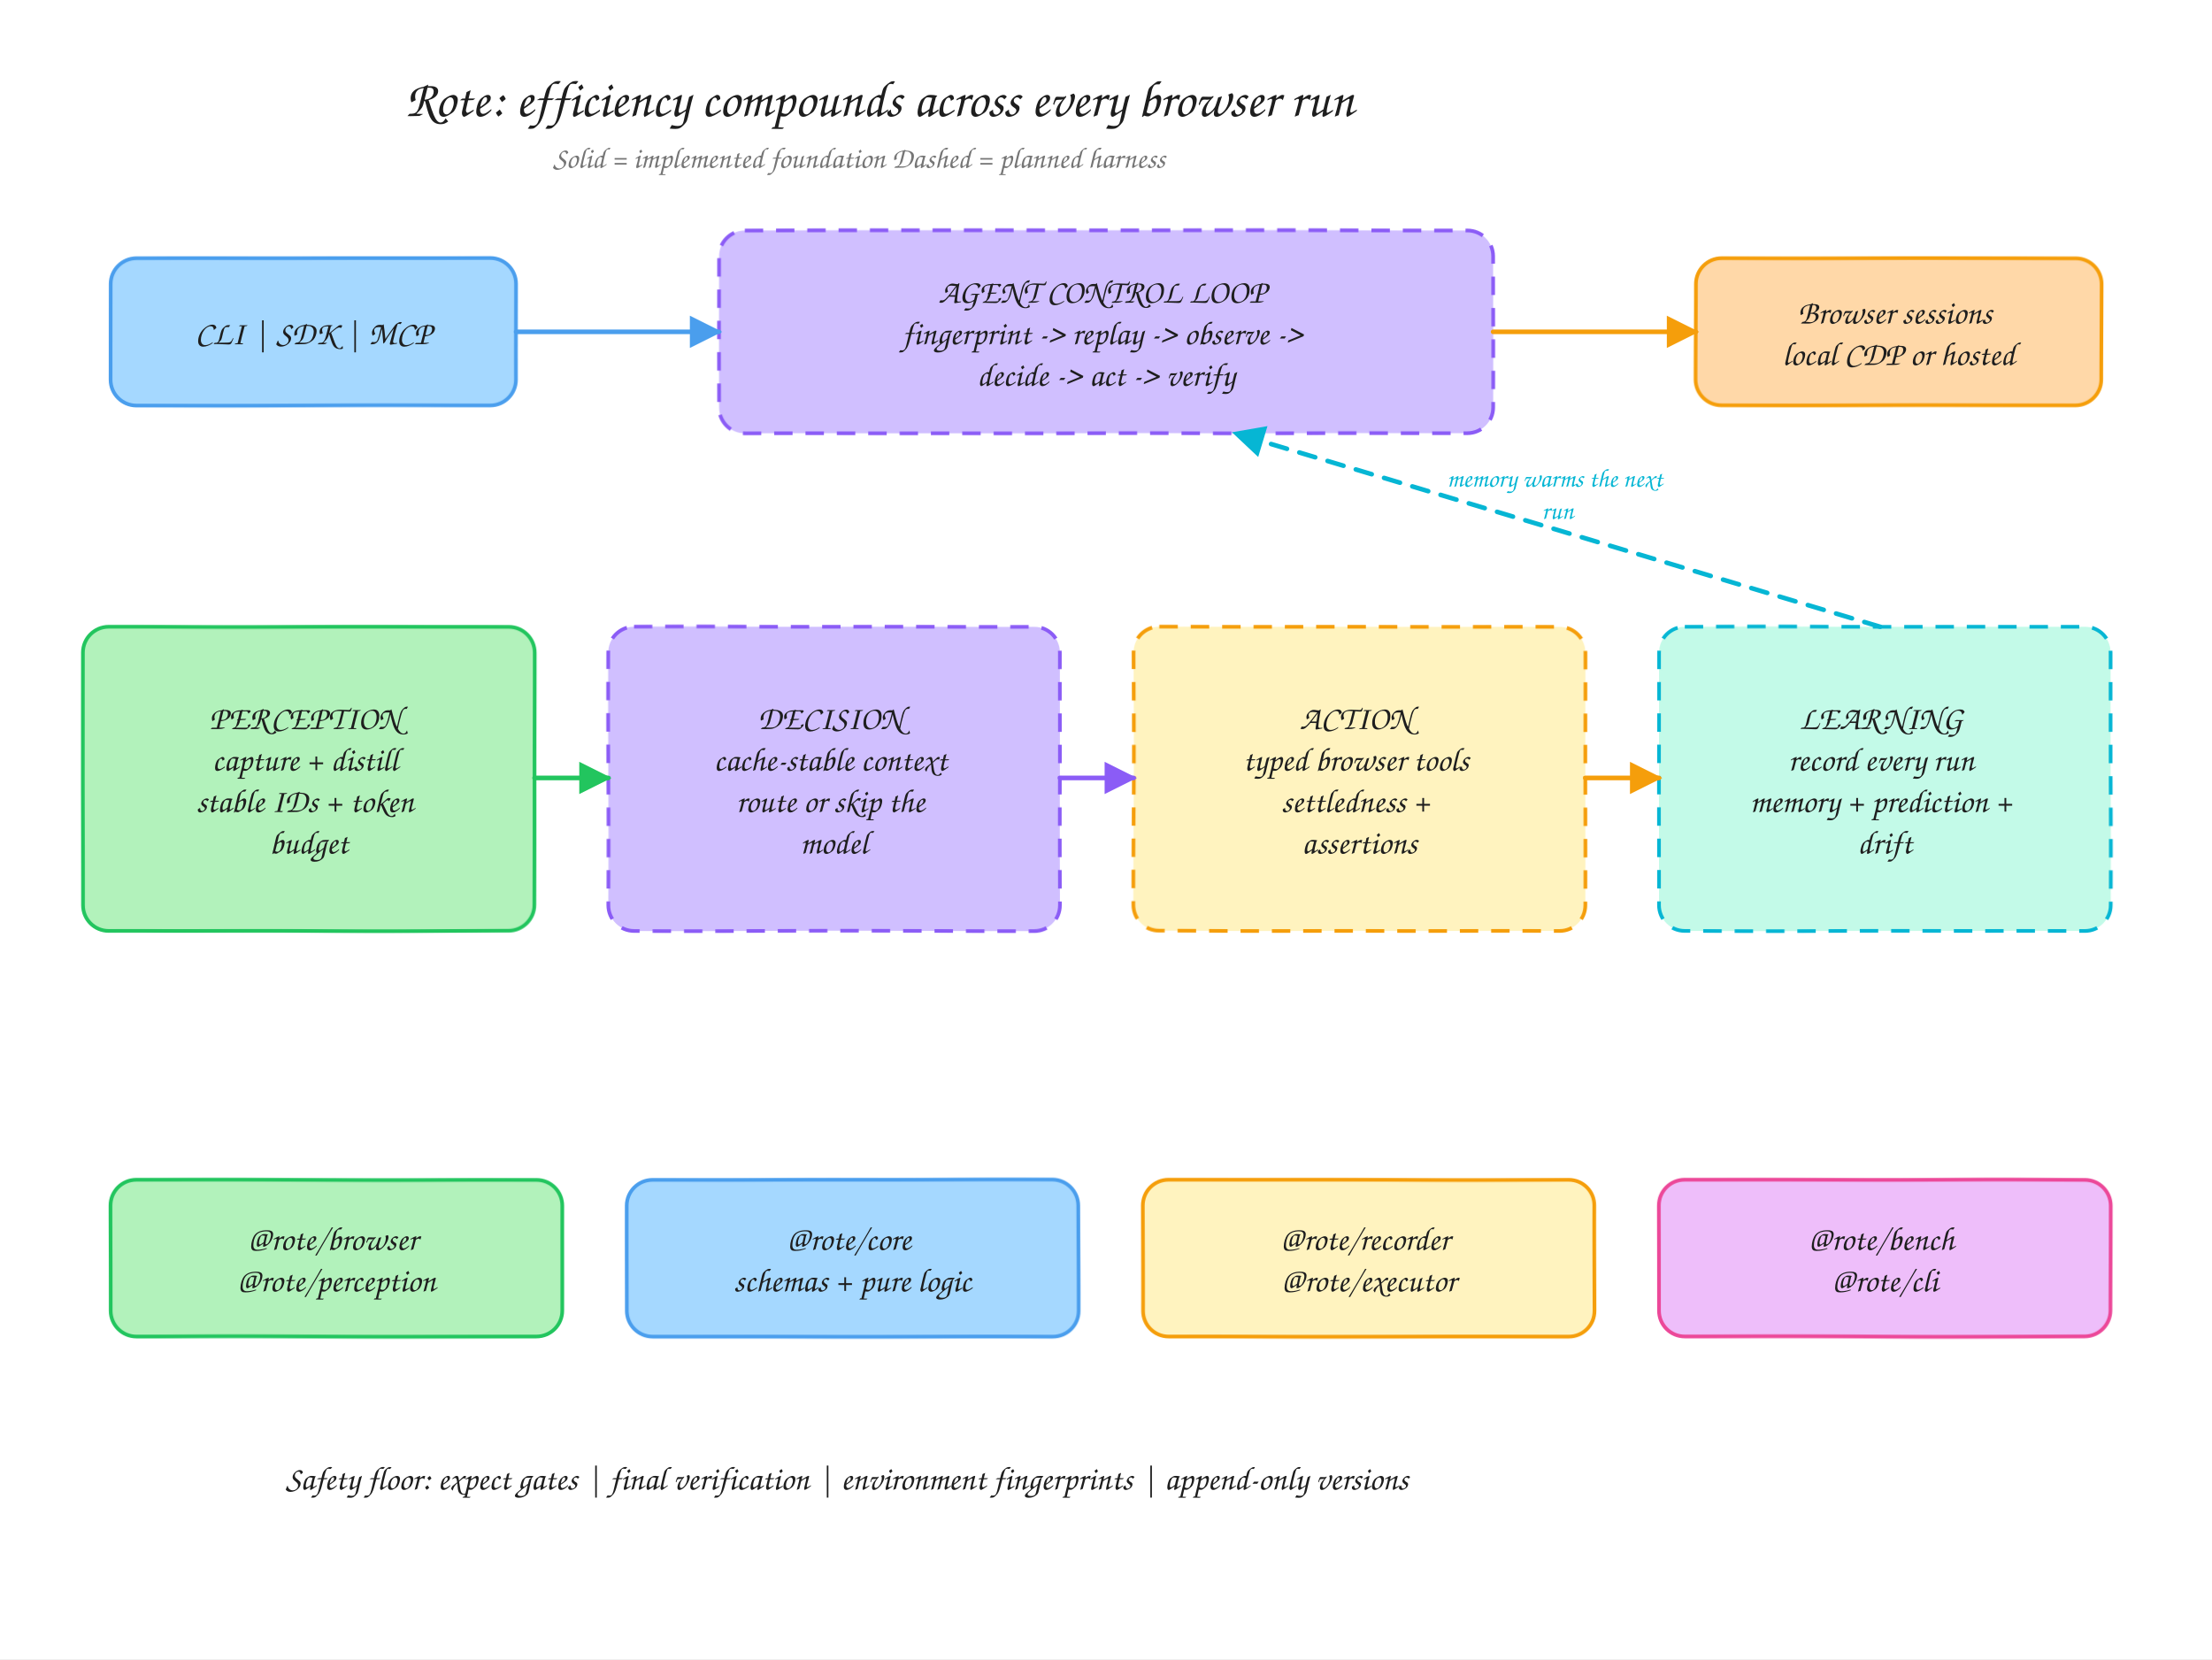
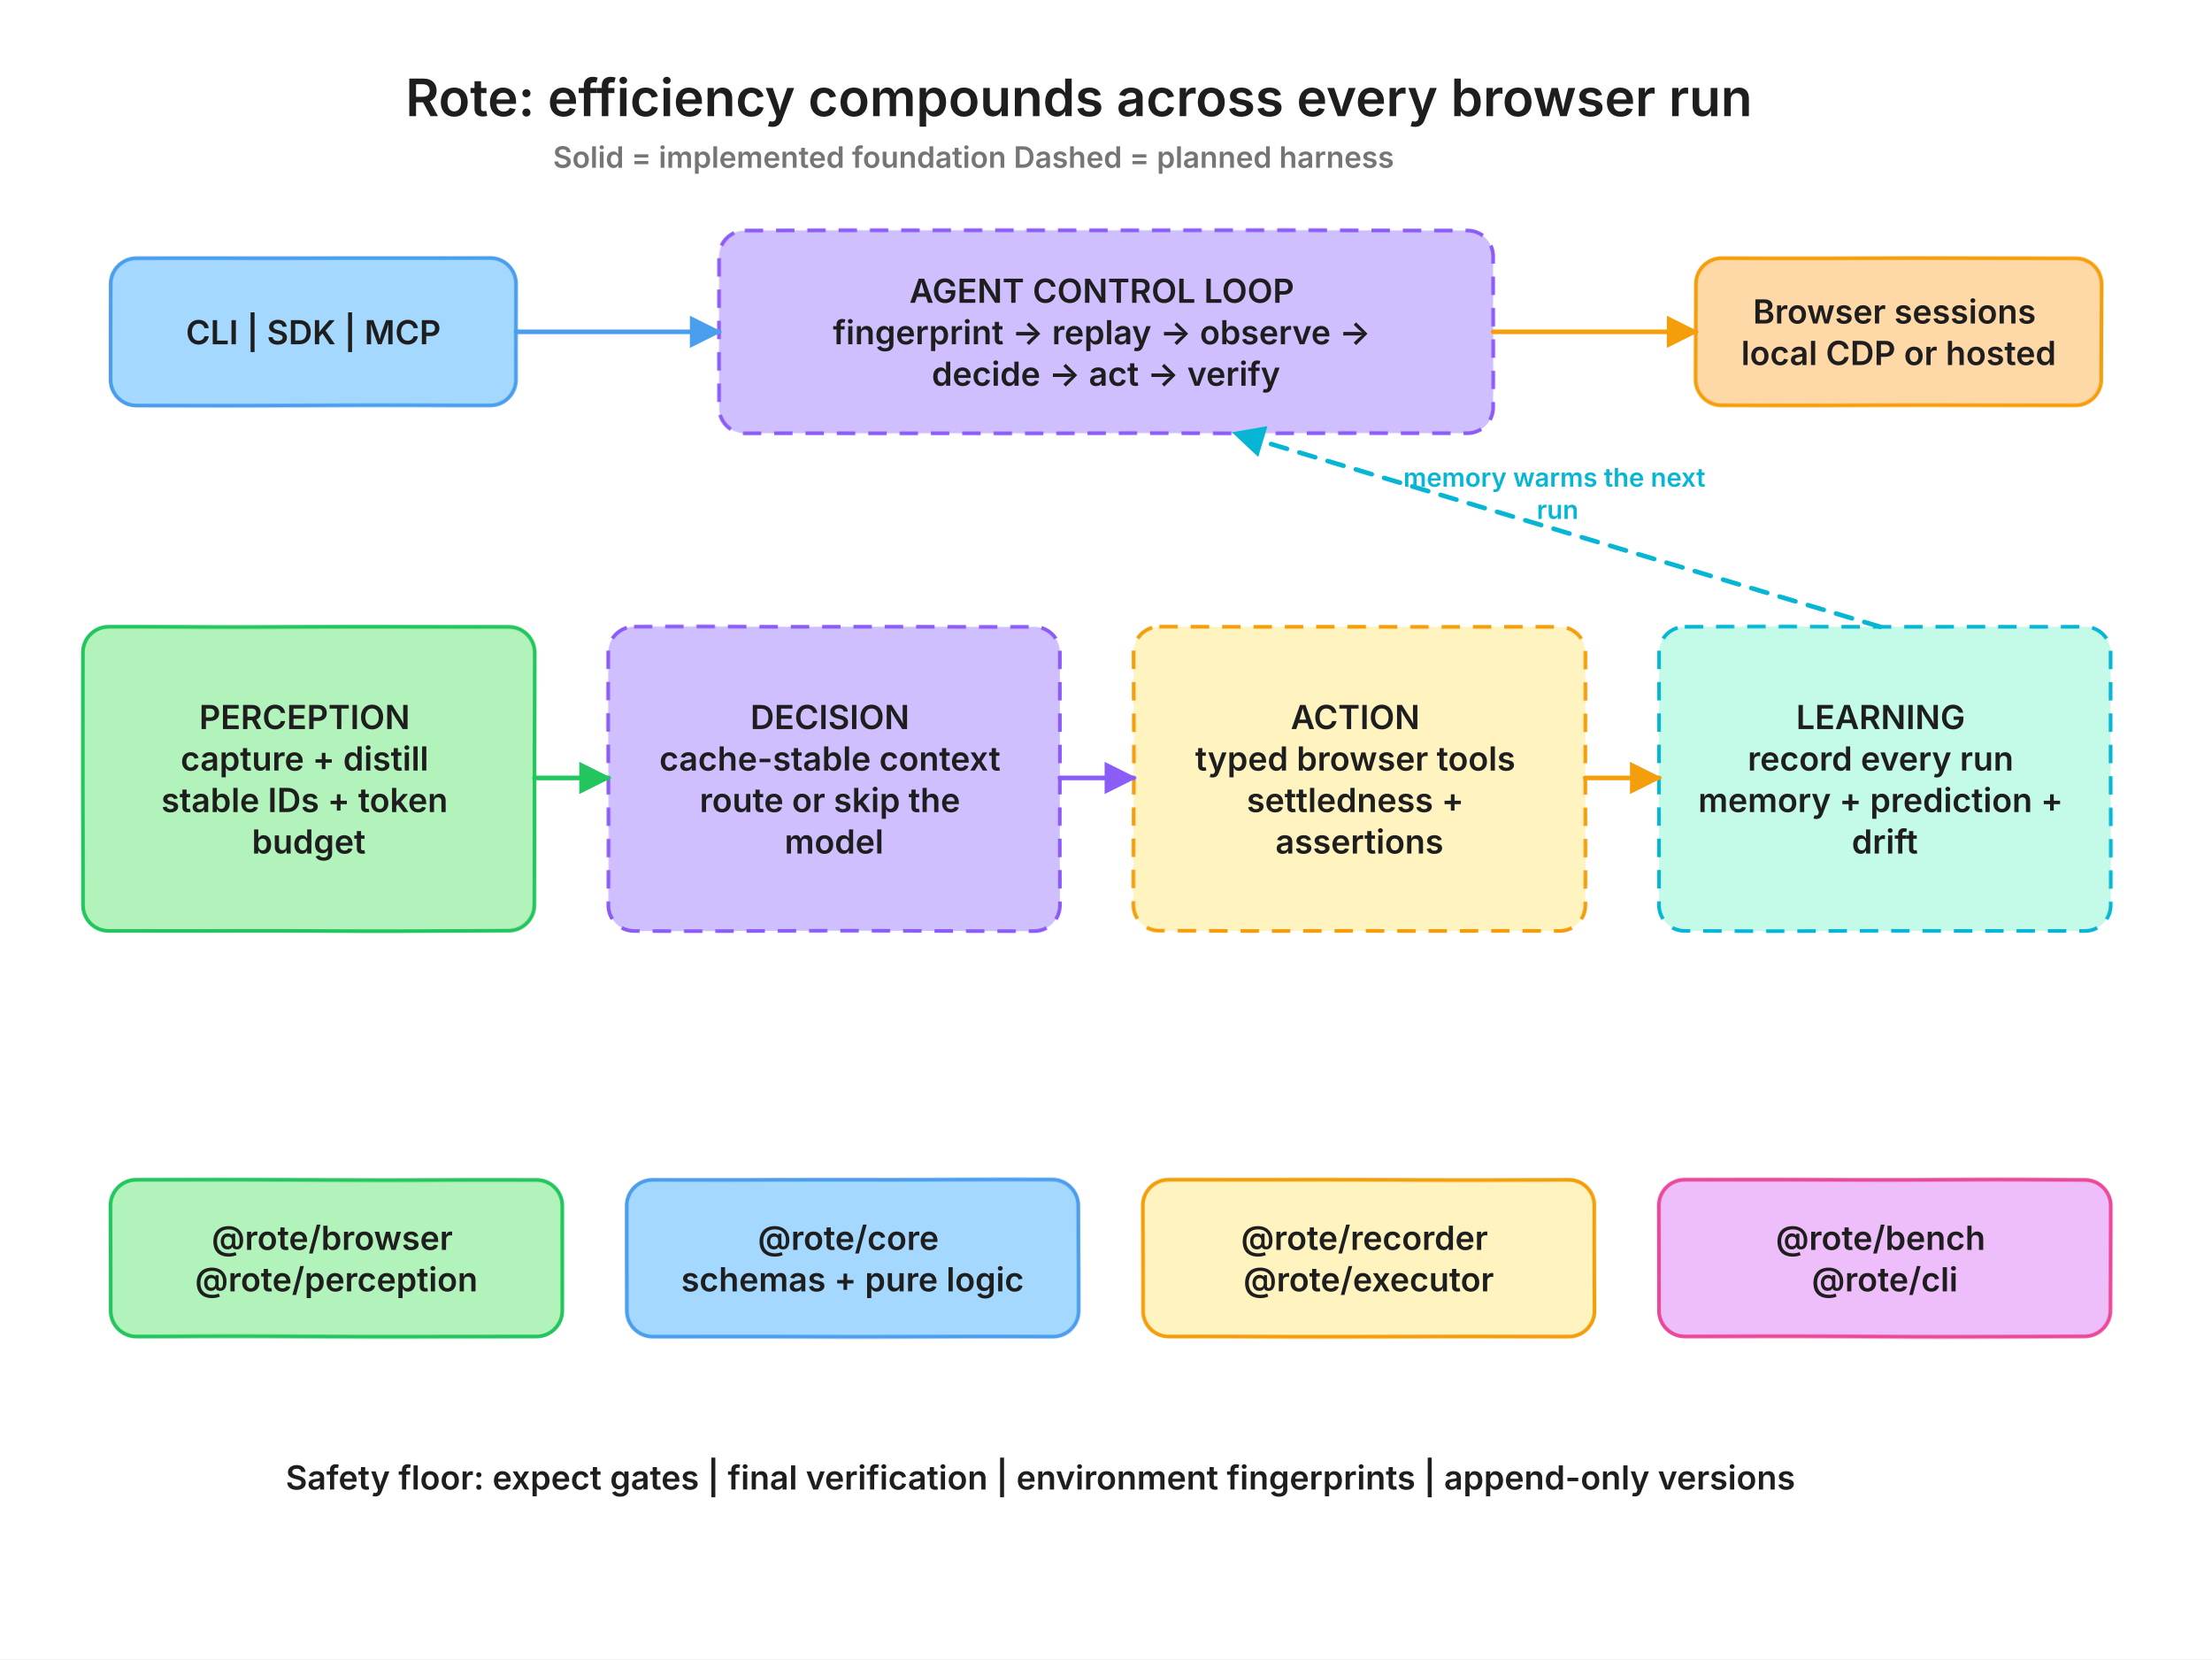
<svg xmlns="http://www.w3.org/2000/svg" width="1200" height="900" viewBox="0 0 1200 900" role="img">
  <defs>
    <filter id="rough" x="-3%" y="-3%" width="106%" height="106%">
      <feTurbulence type="fractalNoise" baseFrequency="0.012" numOctaves="1" seed="7" result="noise" />
      <feDisplacementMap in="SourceGraphic" in2="noise" scale="0.7" />
    </filter>
    <marker id="arrow" viewBox="0 0 10 10" refX="9" refY="5" markerWidth="7" markerHeight="7" orient="auto-start-reverse">
      <path d="M 0 0 L 10 5 L 0 10 z" fill="context-stroke" />
    </marker>
  </defs>
  <rect width="1200" height="900" fill="#ffffff" />
-   <text x="220" y="63" text-anchor="start" fill="#1e1e1e" font-family="Virgil, Segoe Print, cursive" font-size="28" font-weight="600">
+   <text x="220" y="63" text-anchor="start" fill="#1e1e1e" font-family="Inter, Avenir Next, Segoe UI, Helvetica, Arial, sans-serif" font-size="28" font-weight="600">
    <tspan x="220" dy="0">Rote: efficiency compounds across every browser run</tspan>
  </text>
-   <text x="300" y="91" text-anchor="start" fill="#757575" font-family="Virgil, Segoe Print, cursive" font-size="16" font-weight="600">
+   <text x="300" y="91" text-anchor="start" fill="#757575" font-family="Inter, Avenir Next, Segoe UI, Helvetica, Arial, sans-serif" font-size="16" font-weight="600">
    <tspan x="300" dy="0">Solid = implemented foundation     Dashed = planned harness</tspan>
  </text>
  <rect x="60" y="140" width="220" height="80" rx="14" fill="#a5d8ff" stroke="#4a9eed" stroke-width="2" opacity="1" filter="url(#rough)" />
-   <text x="170" y="186.75" text-anchor="middle" fill="#1e1e1e" font-family="Virgil, Segoe Print, cursive" font-size="18" font-weight="600">
+   <text x="170" y="186.75" text-anchor="middle" fill="#1e1e1e" font-family="Inter, Avenir Next, Segoe UI, Helvetica, Arial, sans-serif" font-size="18" font-weight="600">
    <tspan x="170" dy="0">CLI  |  SDK  |  MCP</tspan>
  </text>
  <rect x="390" y="125" width="420" height="110" rx="14" fill="#d0bfff" stroke="#8b5cf6" stroke-width="2" stroke-dasharray="10 7" opacity="1" filter="url(#rough)" />
-   <text x="600" y="164.25" text-anchor="middle" fill="#1e1e1e" font-family="Virgil, Segoe Print, cursive" font-size="18" font-weight="600">
+   <text x="600" y="164.25" text-anchor="middle" fill="#1e1e1e" font-family="Inter, Avenir Next, Segoe UI, Helvetica, Arial, sans-serif" font-size="18" font-weight="600">
    <tspan x="600" dy="0">AGENT CONTROL LOOP</tspan>
    <tspan x="600" dy="22.5">fingerprint -&gt; replay -&gt; observe -&gt;</tspan>
    <tspan x="600" dy="22.5">decide -&gt; act -&gt; verify</tspan>
  </text>
  <rect x="920" y="140" width="220" height="80" rx="14" fill="#ffd8a8" stroke="#f59e0b" stroke-width="2" opacity="1" filter="url(#rough)" />
-   <text x="1030" y="175.5" text-anchor="middle" fill="#1e1e1e" font-family="Virgil, Segoe Print, cursive" font-size="18" font-weight="600">
+   <text x="1030" y="175.5" text-anchor="middle" fill="#1e1e1e" font-family="Inter, Avenir Next, Segoe UI, Helvetica, Arial, sans-serif" font-size="18" font-weight="600">
    <tspan x="1030" dy="0">Browser sessions</tspan>
    <tspan x="1030" dy="22.5">local CDP or hosted</tspan>
  </text>
  <polyline points="280,180 390,180" fill="none" stroke="#4a9eed" stroke-width="2.5" stroke-linecap="round" stroke-linejoin="round" marker-end="url(#arrow)" />
  <polyline points="810,180 920,180" fill="none" stroke="#f59e0b" stroke-width="2.5" stroke-linecap="round" stroke-linejoin="round" marker-end="url(#arrow)" />
  <rect x="45" y="340" width="245" height="165" rx="14" fill="#b2f2bb" stroke="#22c55e" stroke-width="2" opacity="1" filter="url(#rough)" />
-   <text x="167.5" y="395.5" text-anchor="middle" fill="#1e1e1e" font-family="Virgil, Segoe Print, cursive" font-size="18" font-weight="600">
+   <text x="167.5" y="395.5" text-anchor="middle" fill="#1e1e1e" font-family="Inter, Avenir Next, Segoe UI, Helvetica, Arial, sans-serif" font-size="18" font-weight="600">
    <tspan x="167.5" dy="0">PERCEPTION</tspan>
    <tspan x="167.5" dy="22.5">capture + distill</tspan>
    <tspan x="167.5" dy="22.5">stable IDs + token</tspan>
    <tspan x="167.5" dy="22.5">budget</tspan>
  </text>
  <rect x="330" y="340" width="245" height="165" rx="14" fill="#d0bfff" stroke="#8b5cf6" stroke-width="2" stroke-dasharray="10 7" opacity="1" filter="url(#rough)" />
-   <text x="452.5" y="395.5" text-anchor="middle" fill="#1e1e1e" font-family="Virgil, Segoe Print, cursive" font-size="18" font-weight="600">
+   <text x="452.5" y="395.5" text-anchor="middle" fill="#1e1e1e" font-family="Inter, Avenir Next, Segoe UI, Helvetica, Arial, sans-serif" font-size="18" font-weight="600">
    <tspan x="452.5" dy="0">DECISION</tspan>
    <tspan x="452.5" dy="22.5">cache-stable context</tspan>
    <tspan x="452.5" dy="22.5">route or skip the</tspan>
    <tspan x="452.5" dy="22.5">model</tspan>
  </text>
  <rect x="615" y="340" width="245" height="165" rx="14" fill="#fff3bf" stroke="#f59e0b" stroke-width="2" stroke-dasharray="10 7" opacity="1" filter="url(#rough)" />
-   <text x="737.5" y="395.5" text-anchor="middle" fill="#1e1e1e" font-family="Virgil, Segoe Print, cursive" font-size="18" font-weight="600">
+   <text x="737.5" y="395.5" text-anchor="middle" fill="#1e1e1e" font-family="Inter, Avenir Next, Segoe UI, Helvetica, Arial, sans-serif" font-size="18" font-weight="600">
    <tspan x="737.5" dy="0">ACTION</tspan>
    <tspan x="737.5" dy="22.5">typed browser tools</tspan>
    <tspan x="737.5" dy="22.5">settledness +</tspan>
    <tspan x="737.5" dy="22.5">assertions</tspan>
  </text>
  <rect x="900" y="340" width="245" height="165" rx="14" fill="#c3fae8" stroke="#06b6d4" stroke-width="2" stroke-dasharray="10 7" opacity="1" filter="url(#rough)" />
-   <text x="1022.5" y="395.5" text-anchor="middle" fill="#1e1e1e" font-family="Virgil, Segoe Print, cursive" font-size="18" font-weight="600">
+   <text x="1022.5" y="395.5" text-anchor="middle" fill="#1e1e1e" font-family="Inter, Avenir Next, Segoe UI, Helvetica, Arial, sans-serif" font-size="18" font-weight="600">
    <tspan x="1022.5" dy="0">LEARNING</tspan>
    <tspan x="1022.5" dy="22.5">record every run</tspan>
    <tspan x="1022.5" dy="22.5">memory + prediction +</tspan>
    <tspan x="1022.5" dy="22.5">drift</tspan>
  </text>
  <polyline points="290,422 330,422" fill="none" stroke="#22c55e" stroke-width="2.5" stroke-linecap="round" stroke-linejoin="round" marker-end="url(#arrow)" />
  <polyline points="575,422 615,422" fill="none" stroke="#8b5cf6" stroke-width="2.5" stroke-linecap="round" stroke-linejoin="round" marker-end="url(#arrow)" />
  <polyline points="860,422 900,422" fill="none" stroke="#f59e0b" stroke-width="2.5" stroke-linecap="round" stroke-linejoin="round" marker-end="url(#arrow)" />
  <polyline points="1020,340 670,235" fill="none" stroke="#06b6d4" stroke-width="2.5" stroke-linecap="round" stroke-linejoin="round" stroke-dasharray="9 7" marker-end="url(#arrow)" />
-   <text x="845" y="264" text-anchor="middle" fill="#06b6d4" font-family="Virgil, Segoe Print, cursive" font-size="14" font-weight="600">
+   <text x="845" y="264" text-anchor="middle" fill="#06b6d4" font-family="Inter, Avenir Next, Segoe UI, Helvetica, Arial, sans-serif" font-size="14" font-weight="600">
    <tspan x="845" dy="0">memory warms the next</tspan>
    <tspan x="845" dy="17.5">run</tspan>
  </text>
  <rect x="60" y="640" width="245" height="85" rx="14" fill="#b2f2bb" stroke="#22c55e" stroke-width="2" opacity="1" filter="url(#rough)" />
-   <text x="182.5" y="678" text-anchor="middle" fill="#1e1e1e" font-family="Virgil, Segoe Print, cursive" font-size="18" font-weight="600">
+   <text x="182.5" y="678" text-anchor="middle" fill="#1e1e1e" font-family="Inter, Avenir Next, Segoe UI, Helvetica, Arial, sans-serif" font-size="18" font-weight="600">
    <tspan x="182.5" dy="0">@rote/browser</tspan>
    <tspan x="182.5" dy="22.5">@rote/perception</tspan>
  </text>
  <rect x="340" y="640" width="245" height="85" rx="14" fill="#a5d8ff" stroke="#4a9eed" stroke-width="2" opacity="1" filter="url(#rough)" />
-   <text x="462.5" y="678" text-anchor="middle" fill="#1e1e1e" font-family="Virgil, Segoe Print, cursive" font-size="18" font-weight="600">
+   <text x="462.5" y="678" text-anchor="middle" fill="#1e1e1e" font-family="Inter, Avenir Next, Segoe UI, Helvetica, Arial, sans-serif" font-size="18" font-weight="600">
    <tspan x="462.5" dy="0">@rote/core</tspan>
    <tspan x="462.5" dy="22.5">schemas + pure logic</tspan>
  </text>
  <rect x="620" y="640" width="245" height="85" rx="14" fill="#fff3bf" stroke="#f59e0b" stroke-width="2" opacity="1" filter="url(#rough)" />
-   <text x="742.5" y="678" text-anchor="middle" fill="#1e1e1e" font-family="Virgil, Segoe Print, cursive" font-size="18" font-weight="600">
+   <text x="742.5" y="678" text-anchor="middle" fill="#1e1e1e" font-family="Inter, Avenir Next, Segoe UI, Helvetica, Arial, sans-serif" font-size="18" font-weight="600">
    <tspan x="742.5" dy="0">@rote/recorder</tspan>
    <tspan x="742.5" dy="22.5">@rote/executor</tspan>
  </text>
  <rect x="900" y="640" width="245" height="85" rx="14" fill="#eebefa" stroke="#ec4899" stroke-width="2" opacity="1" filter="url(#rough)" />
-   <text x="1022.5" y="678" text-anchor="middle" fill="#1e1e1e" font-family="Virgil, Segoe Print, cursive" font-size="18" font-weight="600">
+   <text x="1022.5" y="678" text-anchor="middle" fill="#1e1e1e" font-family="Inter, Avenir Next, Segoe UI, Helvetica, Arial, sans-serif" font-size="18" font-weight="600">
    <tspan x="1022.5" dy="0">@rote/bench</tspan>
    <tspan x="1022.5" dy="22.5">@rote/cli</tspan>
  </text>
-   <text x="155" y="808" text-anchor="start" fill="#1e1e1e" font-family="Virgil, Segoe Print, cursive" font-size="18" font-weight="600">
+   <text x="155" y="808" text-anchor="start" fill="#1e1e1e" font-family="Inter, Avenir Next, Segoe UI, Helvetica, Arial, sans-serif" font-size="18" font-weight="600">
    <tspan x="155" dy="0">Safety floor: expect gates | final verification | environment fingerprints | append-only versions</tspan>
  </text>
</svg>
